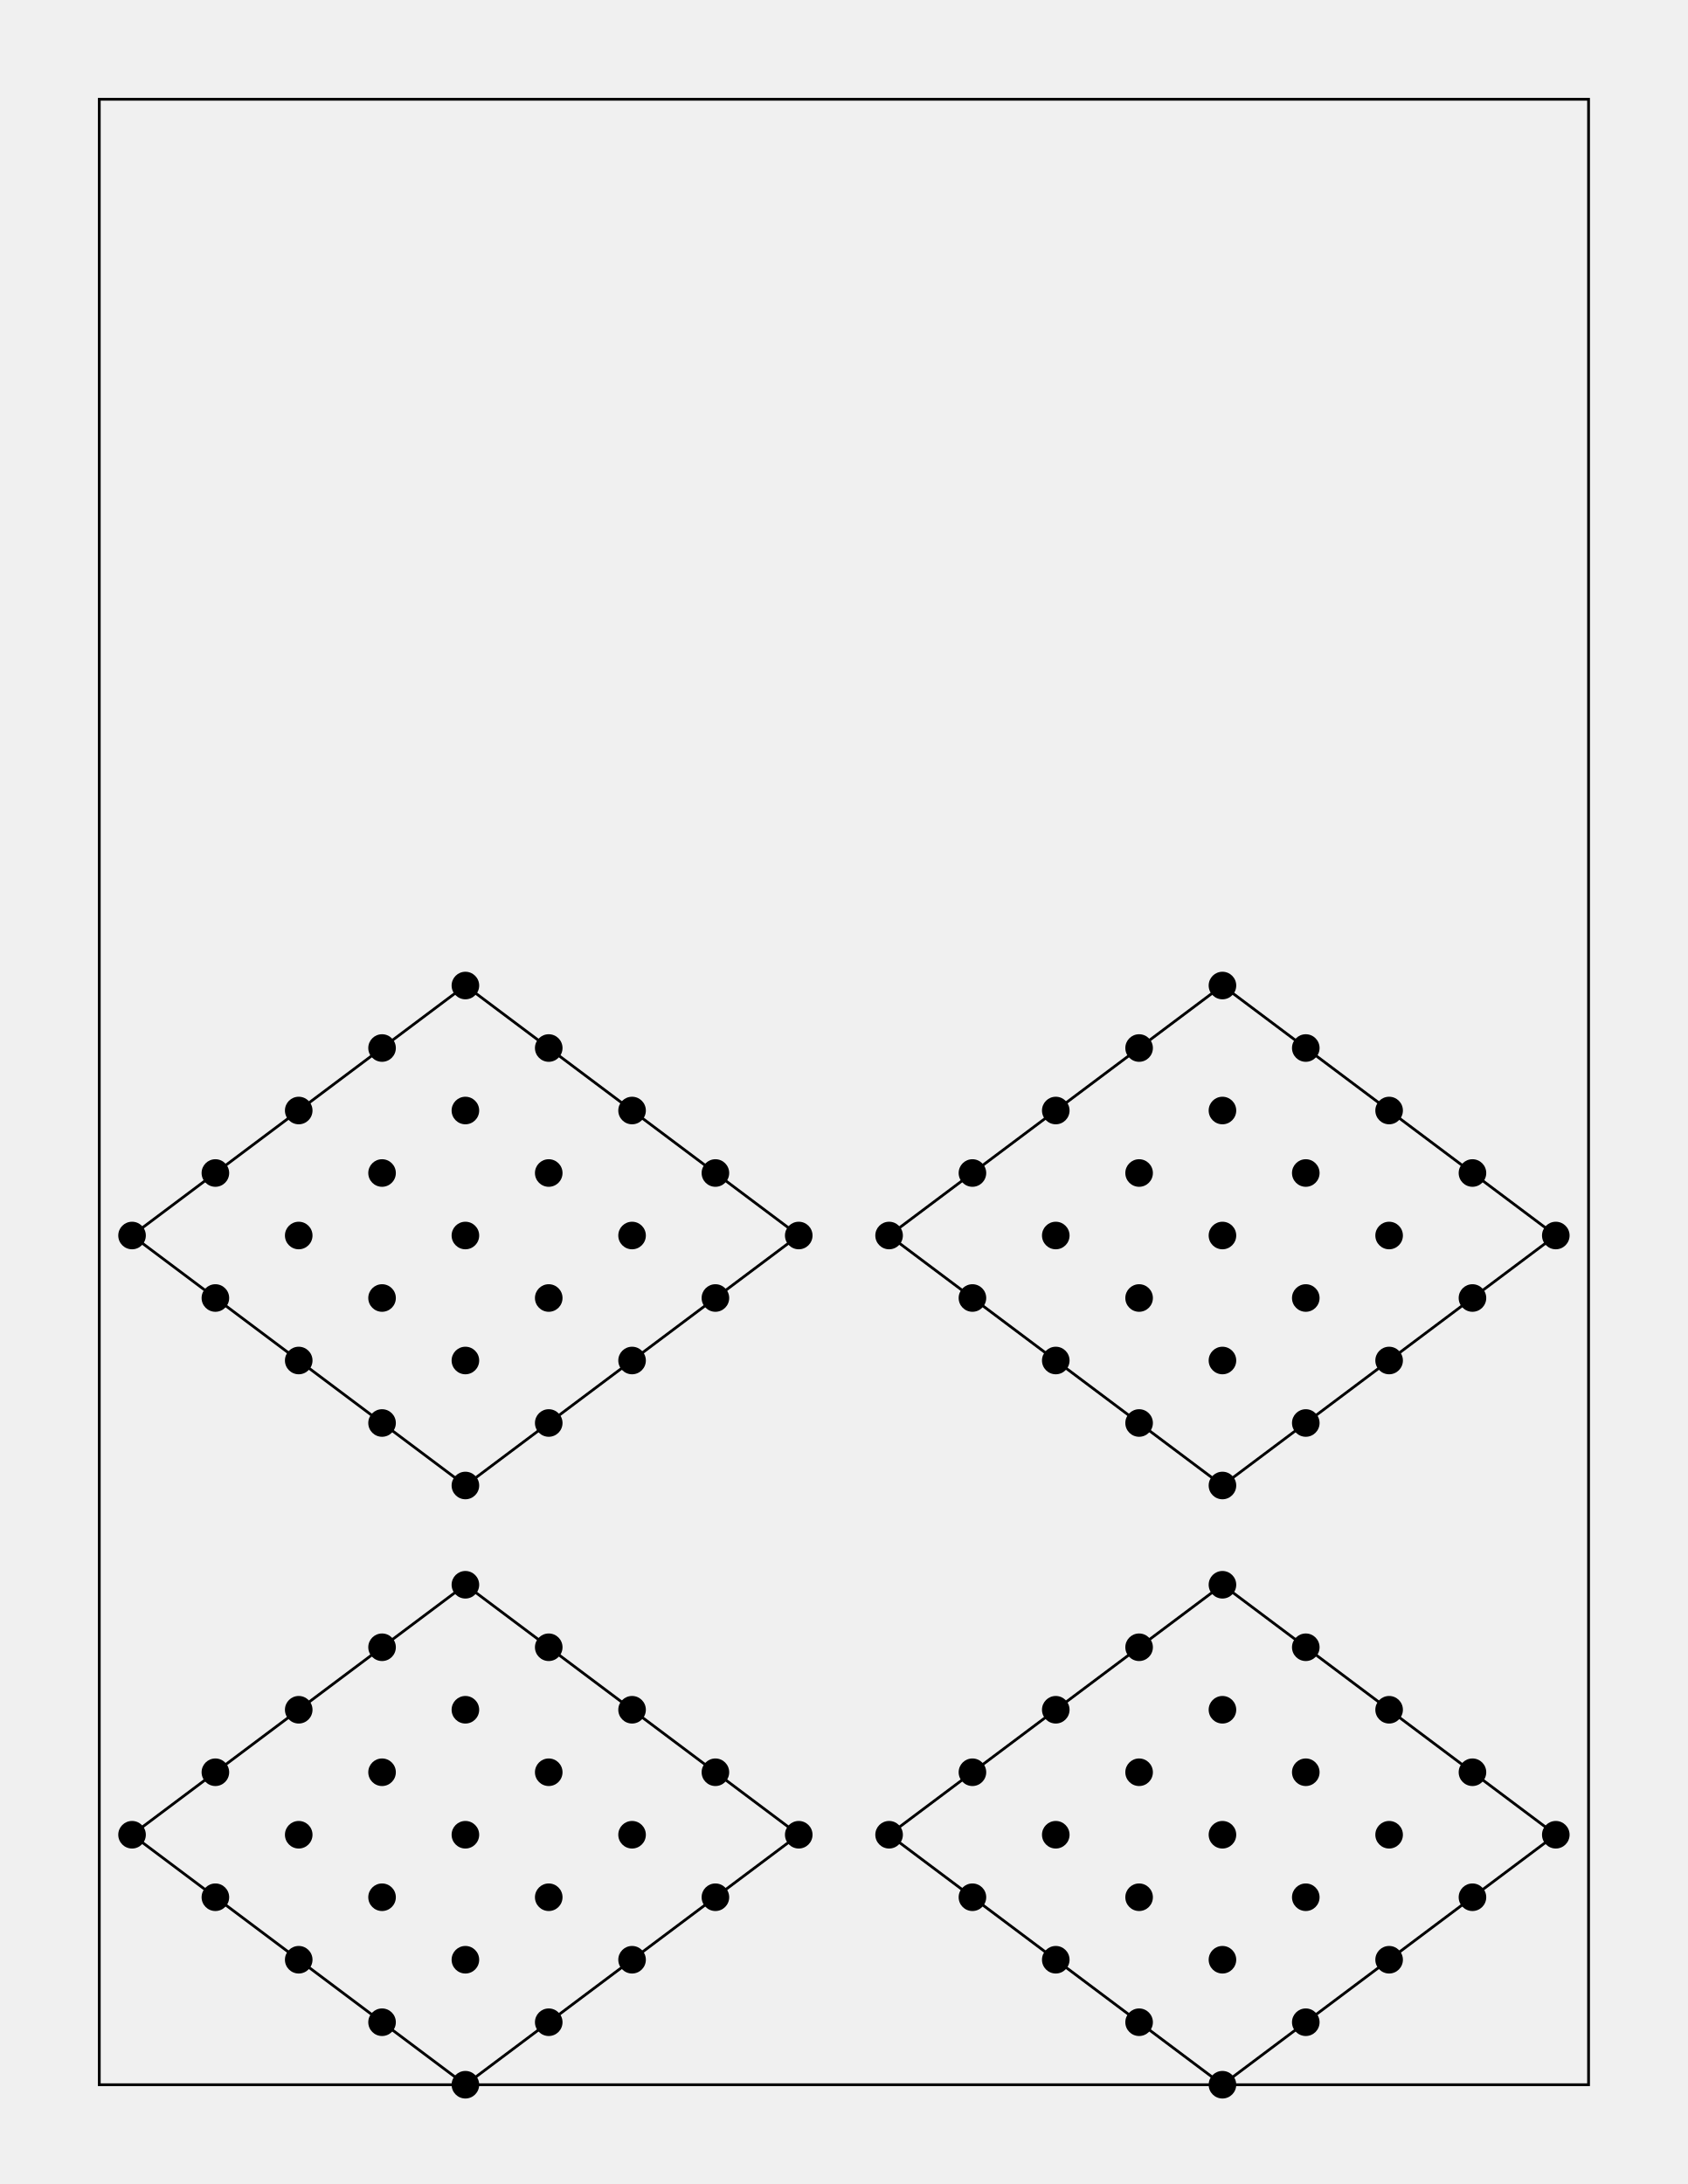
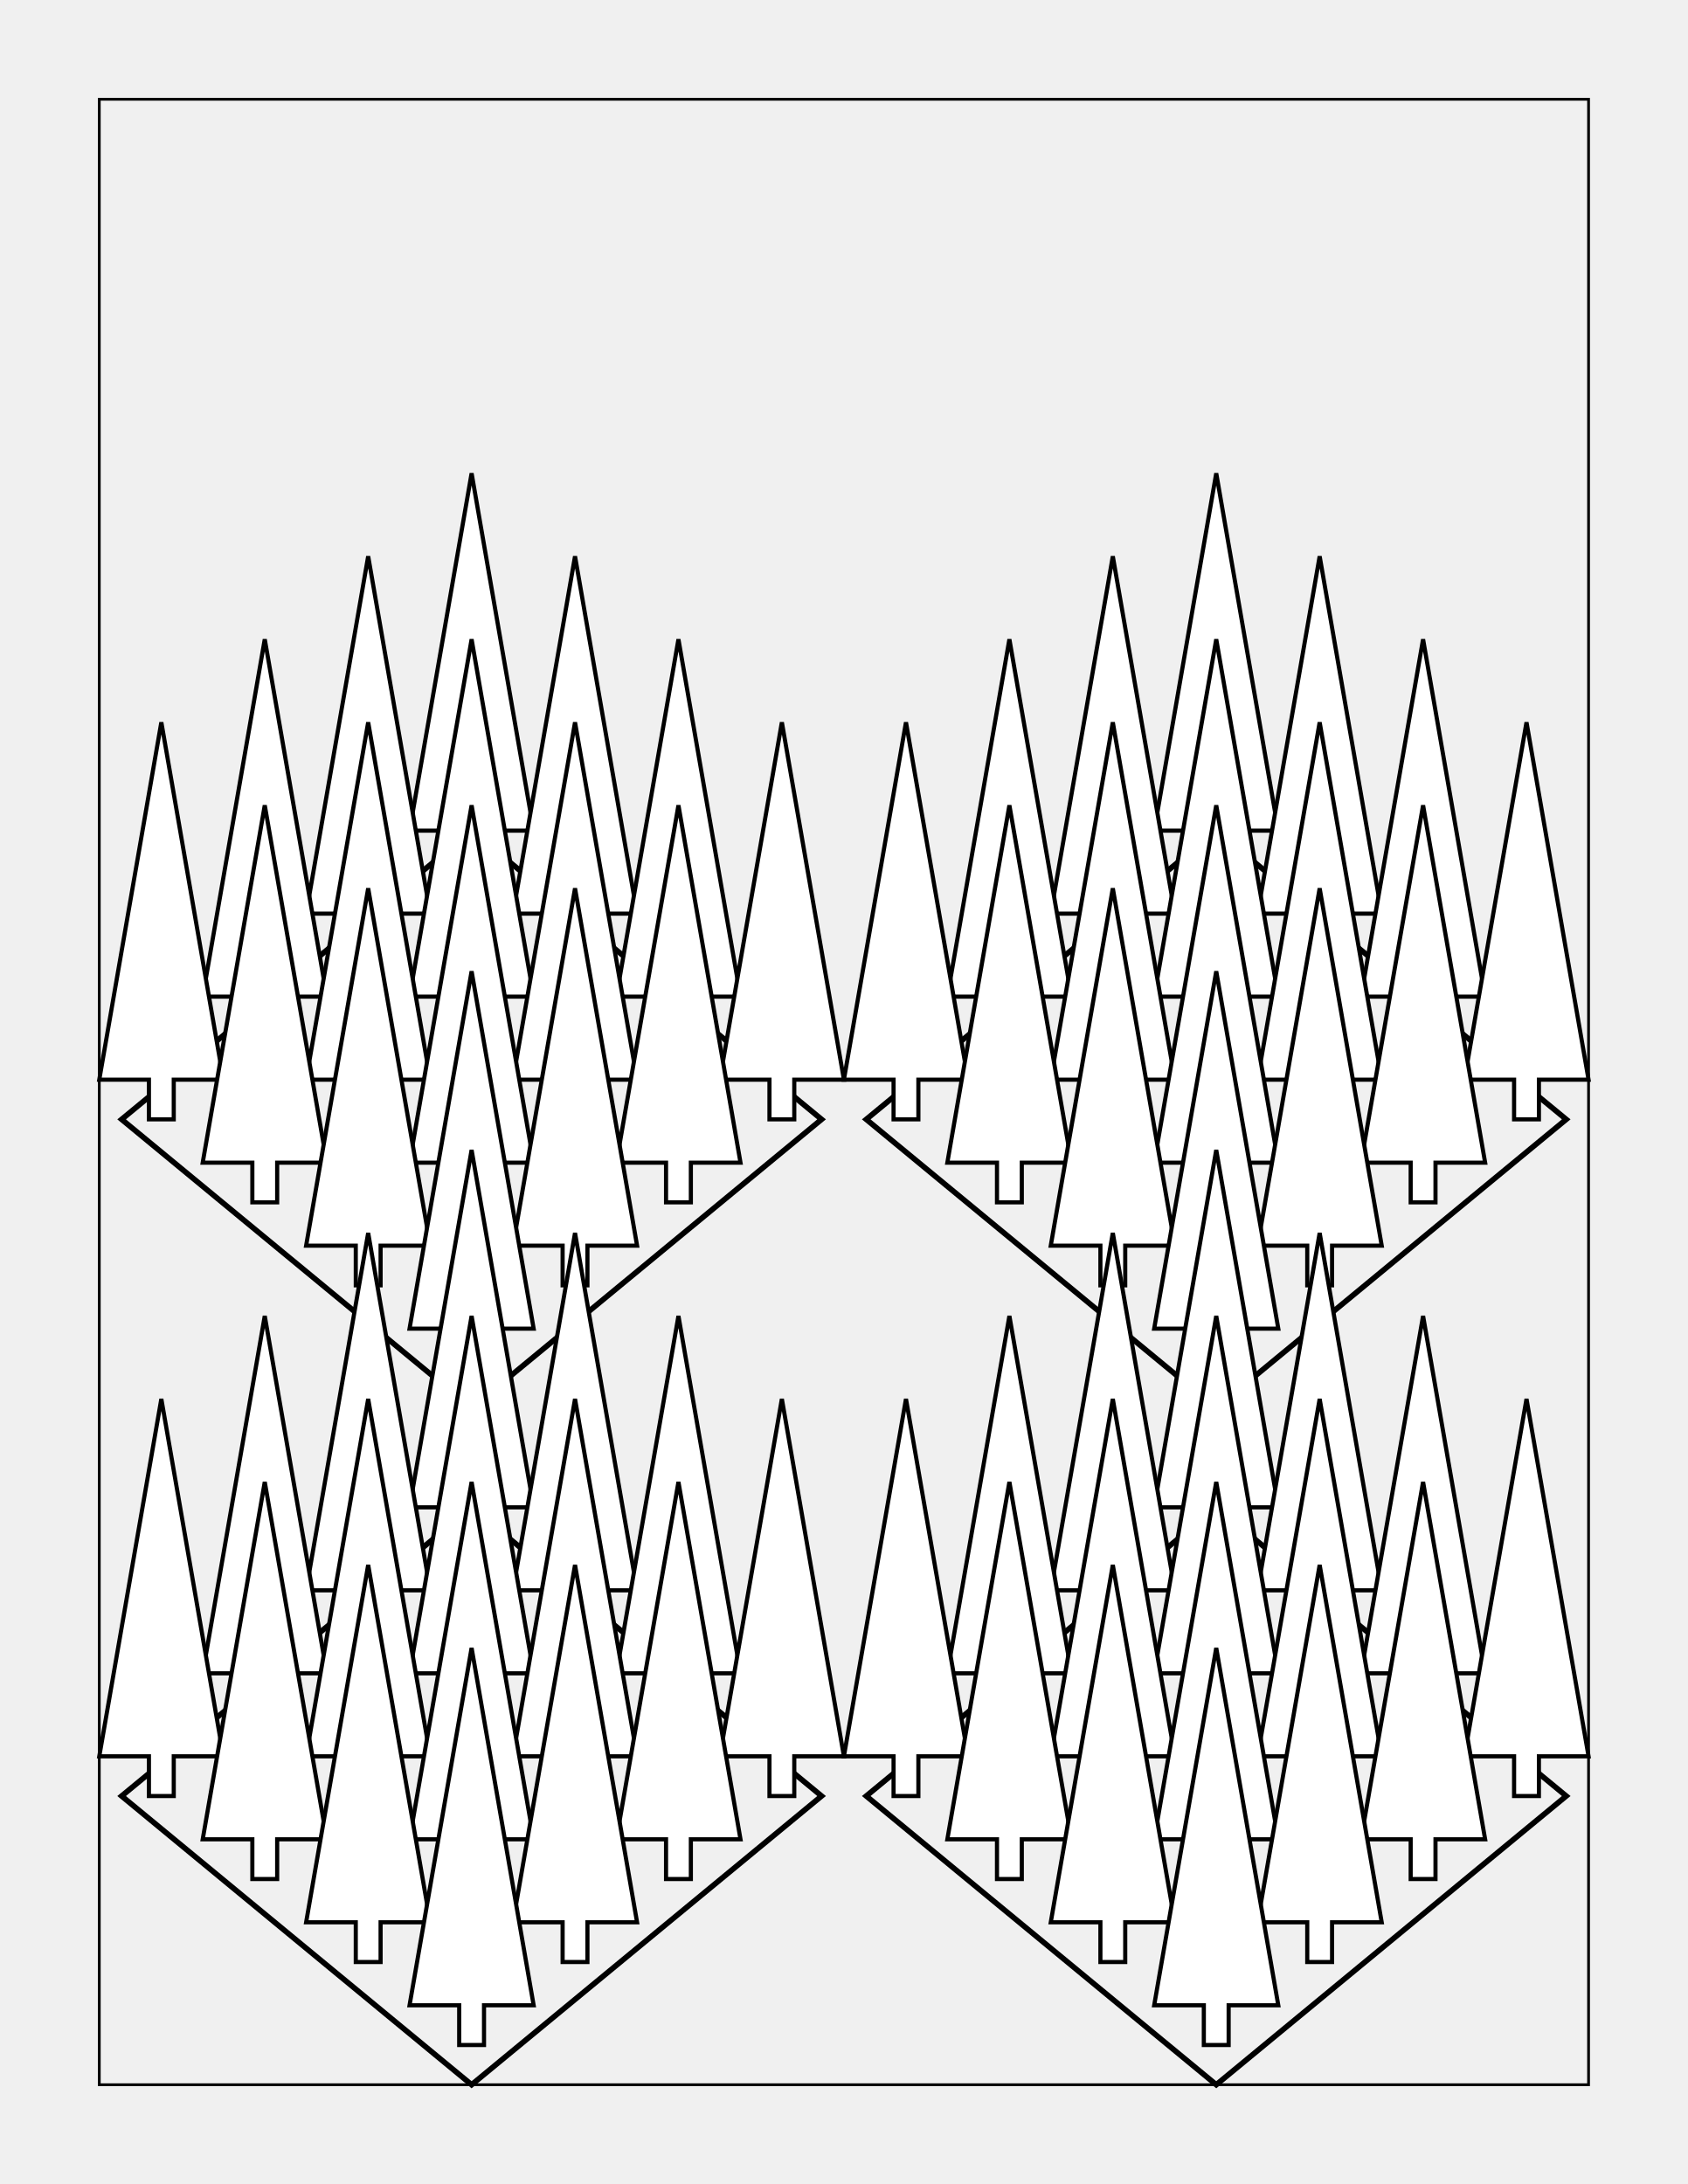
- <svg xmlns="http://www.w3.org/2000/svg" baseProfile="full" height="792.0" version="1.1" width="612.0">
-   <defs />
+ <svg xmlns="http://www.w3.org/2000/svg" xmlns:xlink="http://www.w3.org/1999/xlink" baseProfile="full" height="792.0" version="1.1" width="612.0">
+   <defs>
+     <polygon fill="#FFFFFF" id="tree" points="22.5,0 0,129.6 18.0,129.6 18.0,144.0 27.0,144.0 27.0,129.6 45.0,129.6 22.5,0" stroke="#000000" stroke-width="1.5" />
+   </defs>
  <g id="acre0">
-     <polygon fill="none" points="47.88,448.043 168.75,357.39 289.62,448.043 168.75,538.695" stroke="#000000" stroke-width="1" />
-     <circle cx="47.88" cy="448.043" fill="#000000" r="5" />
-     <circle cx="78.097" cy="425.379" fill="#000000" r="5" />
-     <circle cx="108.315" cy="402.716" fill="#000000" r="5" />
-     <circle cx="138.532" cy="380.053" fill="#000000" r="5" />
-     <circle cx="168.75" cy="357.39" fill="#000000" r="5" />
-     <circle cx="78.097" cy="470.706" fill="#000000" r="5" />
-     <circle cx="108.315" cy="448.043" fill="#000000" r="5" />
-     <circle cx="138.532" cy="425.379" fill="#000000" r="5" />
-     <circle cx="168.75" cy="402.716" fill="#000000" r="5" />
-     <circle cx="198.968" cy="380.053" fill="#000000" r="5" />
-     <circle cx="108.315" cy="493.369" fill="#000000" r="5" />
-     <circle cx="138.532" cy="470.706" fill="#000000" r="5" />
-     <circle cx="168.75" cy="448.043" fill="#000000" r="5" />
-     <circle cx="198.968" cy="425.379" fill="#000000" r="5" />
-     <circle cx="229.185" cy="402.716" fill="#000000" r="5" />
-     <circle cx="138.532" cy="516.032" fill="#000000" r="5" />
-     <circle cx="168.75" cy="493.369" fill="#000000" r="5" />
-     <circle cx="198.968" cy="470.706" fill="#000000" r="5" />
-     <circle cx="229.185" cy="448.043" fill="#000000" r="5" />
-     <circle cx="259.402" cy="425.379" fill="#000000" r="5" />
-     <circle cx="168.75" cy="538.695" fill="#000000" r="5" />
-     <circle cx="198.968" cy="516.032" fill="#000000" r="5" />
-     <circle cx="229.185" cy="493.369" fill="#000000" r="5" />
-     <circle cx="259.402" cy="470.706" fill="#000000" r="5" />
-     <circle cx="289.62" cy="448.043" fill="#000000" r="5" />
+     <polygon fill="none" points="44.1,405.923 171.0,301.23 297.9,405.923 171.0,510.615" stroke="#000000" stroke-width="2" />
+     <use x="148.5" xlink:href="#tree" y="171.63" />
+     <use x="111.0" xlink:href="#tree" y="201.727" />
+     <use x="186.0" xlink:href="#tree" y="201.727" />
+     <use x="73.5" xlink:href="#tree" y="231.825" />
+     <use x="223.5" xlink:href="#tree" y="231.825" />
+     <use x="148.5" xlink:href="#tree" y="231.825" />
+     <use x="36.0" xlink:href="#tree" y="261.923" />
+     <use x="111.0" xlink:href="#tree" y="261.923" />
+     <use x="186.0" xlink:href="#tree" y="261.923" />
+     <use x="261.0" xlink:href="#tree" y="261.923" />
+     <use x="148.5" xlink:href="#tree" y="292.02" />
+     <use x="73.5" xlink:href="#tree" y="292.02" />
+     <use x="223.5" xlink:href="#tree" y="292.02" />
+     <use x="111.0" xlink:href="#tree" y="322.118" />
+     <use x="186.0" xlink:href="#tree" y="322.118" />
+     <use x="148.5" xlink:href="#tree" y="352.215" />
  </g>
  <g id="acre1">
-     <polygon fill="none" points="322.38,448.043 443.25,357.39 564.12,448.043 443.25,538.695" stroke="#000000" stroke-width="1" />
-     <circle cx="322.38" cy="448.043" fill="#000000" r="5" />
-     <circle cx="352.598" cy="425.379" fill="#000000" r="5" />
-     <circle cx="382.815" cy="402.716" fill="#000000" r="5" />
-     <circle cx="413.033" cy="380.053" fill="#000000" r="5" />
-     <circle cx="443.25" cy="357.39" fill="#000000" r="5" />
-     <circle cx="352.598" cy="470.706" fill="#000000" r="5" />
-     <circle cx="382.815" cy="448.043" fill="#000000" r="5" />
-     <circle cx="413.033" cy="425.379" fill="#000000" r="5" />
-     <circle cx="443.25" cy="402.716" fill="#000000" r="5" />
-     <circle cx="473.467" cy="380.053" fill="#000000" r="5" />
-     <circle cx="382.815" cy="493.369" fill="#000000" r="5" />
-     <circle cx="413.033" cy="470.706" fill="#000000" r="5" />
-     <circle cx="443.25" cy="448.043" fill="#000000" r="5" />
-     <circle cx="473.467" cy="425.379" fill="#000000" r="5" />
-     <circle cx="503.685" cy="402.716" fill="#000000" r="5" />
-     <circle cx="413.033" cy="516.032" fill="#000000" r="5" />
-     <circle cx="443.25" cy="493.369" fill="#000000" r="5" />
-     <circle cx="473.467" cy="470.706" fill="#000000" r="5" />
-     <circle cx="503.685" cy="448.043" fill="#000000" r="5" />
-     <circle cx="533.903" cy="425.379" fill="#000000" r="5" />
-     <circle cx="443.25" cy="538.695" fill="#000000" r="5" />
-     <circle cx="473.467" cy="516.032" fill="#000000" r="5" />
-     <circle cx="503.685" cy="493.369" fill="#000000" r="5" />
-     <circle cx="533.903" cy="470.706" fill="#000000" r="5" />
-     <circle cx="564.12" cy="448.043" fill="#000000" r="5" />
+     <polygon fill="none" points="314.1,405.923 441.0,301.23 567.9,405.923 441.0,510.615" stroke="#000000" stroke-width="2" />
+     <use x="418.5" xlink:href="#tree" y="171.63" />
+     <use x="381.0" xlink:href="#tree" y="201.727" />
+     <use x="456.0" xlink:href="#tree" y="201.727" />
+     <use x="343.5" xlink:href="#tree" y="231.825" />
+     <use x="493.5" xlink:href="#tree" y="231.825" />
+     <use x="418.5" xlink:href="#tree" y="231.825" />
+     <use x="306.0" xlink:href="#tree" y="261.923" />
+     <use x="381.0" xlink:href="#tree" y="261.923" />
+     <use x="456.0" xlink:href="#tree" y="261.923" />
+     <use x="531.0" xlink:href="#tree" y="261.923" />
+     <use x="418.5" xlink:href="#tree" y="292.02" />
+     <use x="343.5" xlink:href="#tree" y="292.02" />
+     <use x="493.5" xlink:href="#tree" y="292.02" />
+     <use x="381.0" xlink:href="#tree" y="322.118" />
+     <use x="456.0" xlink:href="#tree" y="322.118" />
+     <use x="418.5" xlink:href="#tree" y="352.215" />
  </g>
  <g id="acre2">
-     <polygon fill="none" points="47.88,665.347 168.75,574.695 289.62,665.347 168.75,756.0" stroke="#000000" stroke-width="1" />
-     <circle cx="47.88" cy="665.347" fill="#000000" r="5" />
-     <circle cx="78.097" cy="642.684" fill="#000000" r="5" />
-     <circle cx="108.315" cy="620.021" fill="#000000" r="5" />
-     <circle cx="138.532" cy="597.358" fill="#000000" r="5" />
-     <circle cx="168.75" cy="574.695" fill="#000000" r="5" />
-     <circle cx="78.097" cy="688.011" fill="#000000" r="5" />
-     <circle cx="108.315" cy="665.347" fill="#000000" r="5" />
-     <circle cx="138.532" cy="642.684" fill="#000000" r="5" />
-     <circle cx="168.75" cy="620.021" fill="#000000" r="5" />
-     <circle cx="198.968" cy="597.358" fill="#000000" r="5" />
-     <circle cx="108.315" cy="710.674" fill="#000000" r="5" />
-     <circle cx="138.532" cy="688.011" fill="#000000" r="5" />
-     <circle cx="168.75" cy="665.347" fill="#000000" r="5" />
-     <circle cx="198.968" cy="642.684" fill="#000000" r="5" />
-     <circle cx="229.185" cy="620.021" fill="#000000" r="5" />
-     <circle cx="138.532" cy="733.337" fill="#000000" r="5" />
-     <circle cx="168.75" cy="710.674" fill="#000000" r="5" />
-     <circle cx="198.968" cy="688.011" fill="#000000" r="5" />
-     <circle cx="229.185" cy="665.347" fill="#000000" r="5" />
-     <circle cx="259.402" cy="642.684" fill="#000000" r="5" />
-     <circle cx="168.75" cy="756.0" fill="#000000" r="5" />
-     <circle cx="198.968" cy="733.337" fill="#000000" r="5" />
-     <circle cx="229.185" cy="710.674" fill="#000000" r="5" />
-     <circle cx="259.402" cy="688.011" fill="#000000" r="5" />
-     <circle cx="289.62" cy="665.347" fill="#000000" r="5" />
+     <polygon fill="none" points="44.1,651.308 171.0,546.615 297.9,651.308 171.0,756.0" stroke="#000000" stroke-width="2" />
+     <use x="148.5" xlink:href="#tree" y="417.015" />
+     <use x="111.0" xlink:href="#tree" y="447.113" />
+     <use x="186.0" xlink:href="#tree" y="447.113" />
+     <use x="148.5" xlink:href="#tree" y="477.21" />
+     <use x="73.5" xlink:href="#tree" y="477.21" />
+     <use x="223.5" xlink:href="#tree" y="477.21" />
+     <use x="36.0" xlink:href="#tree" y="507.308" />
+     <use x="111.0" xlink:href="#tree" y="507.308" />
+     <use x="186.0" xlink:href="#tree" y="507.308" />
+     <use x="261.0" xlink:href="#tree" y="507.308" />
+     <use x="73.5" xlink:href="#tree" y="537.405" />
+     <use x="223.5" xlink:href="#tree" y="537.405" />
+     <use x="148.5" xlink:href="#tree" y="537.405" />
+     <use x="111.0" xlink:href="#tree" y="567.503" />
+     <use x="186.0" xlink:href="#tree" y="567.503" />
+     <use x="148.5" xlink:href="#tree" y="597.6" />
  </g>
  <g id="acre3">
-     <polygon fill="none" points="322.38,665.347 443.25,574.695 564.12,665.347 443.25,756.0" stroke="#000000" stroke-width="1" />
-     <circle cx="322.38" cy="665.347" fill="#000000" r="5" />
-     <circle cx="352.598" cy="642.684" fill="#000000" r="5" />
-     <circle cx="382.815" cy="620.021" fill="#000000" r="5" />
-     <circle cx="413.033" cy="597.358" fill="#000000" r="5" />
-     <circle cx="443.25" cy="574.695" fill="#000000" r="5" />
-     <circle cx="352.598" cy="688.011" fill="#000000" r="5" />
-     <circle cx="382.815" cy="665.347" fill="#000000" r="5" />
-     <circle cx="413.033" cy="642.684" fill="#000000" r="5" />
-     <circle cx="443.25" cy="620.021" fill="#000000" r="5" />
-     <circle cx="473.467" cy="597.358" fill="#000000" r="5" />
-     <circle cx="382.815" cy="710.674" fill="#000000" r="5" />
-     <circle cx="413.033" cy="688.011" fill="#000000" r="5" />
-     <circle cx="443.25" cy="665.347" fill="#000000" r="5" />
-     <circle cx="473.467" cy="642.684" fill="#000000" r="5" />
-     <circle cx="503.685" cy="620.021" fill="#000000" r="5" />
-     <circle cx="413.033" cy="733.337" fill="#000000" r="5" />
-     <circle cx="443.25" cy="710.674" fill="#000000" r="5" />
-     <circle cx="473.467" cy="688.011" fill="#000000" r="5" />
-     <circle cx="503.685" cy="665.347" fill="#000000" r="5" />
-     <circle cx="533.903" cy="642.684" fill="#000000" r="5" />
-     <circle cx="443.25" cy="756.0" fill="#000000" r="5" />
-     <circle cx="473.467" cy="733.337" fill="#000000" r="5" />
-     <circle cx="503.685" cy="710.674" fill="#000000" r="5" />
-     <circle cx="533.903" cy="688.011" fill="#000000" r="5" />
-     <circle cx="564.12" cy="665.347" fill="#000000" r="5" />
+     <polygon fill="none" points="314.1,651.308 441.0,546.615 567.9,651.308 441.0,756.0" stroke="#000000" stroke-width="2" />
+     <use x="418.5" xlink:href="#tree" y="417.015" />
+     <use x="381.0" xlink:href="#tree" y="447.113" />
+     <use x="456.0" xlink:href="#tree" y="447.113" />
+     <use x="418.5" xlink:href="#tree" y="477.21" />
+     <use x="343.5" xlink:href="#tree" y="477.21" />
+     <use x="493.5" xlink:href="#tree" y="477.21" />
+     <use x="306.0" xlink:href="#tree" y="507.308" />
+     <use x="381.0" xlink:href="#tree" y="507.308" />
+     <use x="456.0" xlink:href="#tree" y="507.308" />
+     <use x="531.0" xlink:href="#tree" y="507.308" />
+     <use x="343.5" xlink:href="#tree" y="537.405" />
+     <use x="493.5" xlink:href="#tree" y="537.405" />
+     <use x="418.5" xlink:href="#tree" y="537.405" />
+     <use x="381.0" xlink:href="#tree" y="567.503" />
+     <use x="456.0" xlink:href="#tree" y="567.503" />
+     <use x="418.5" xlink:href="#tree" y="597.6" />
  </g>
  <rect fill="none" height="720.0" stroke="#000000" stroke-width="1" width="540.0" x="36.0" y="36.0" />
</svg>
